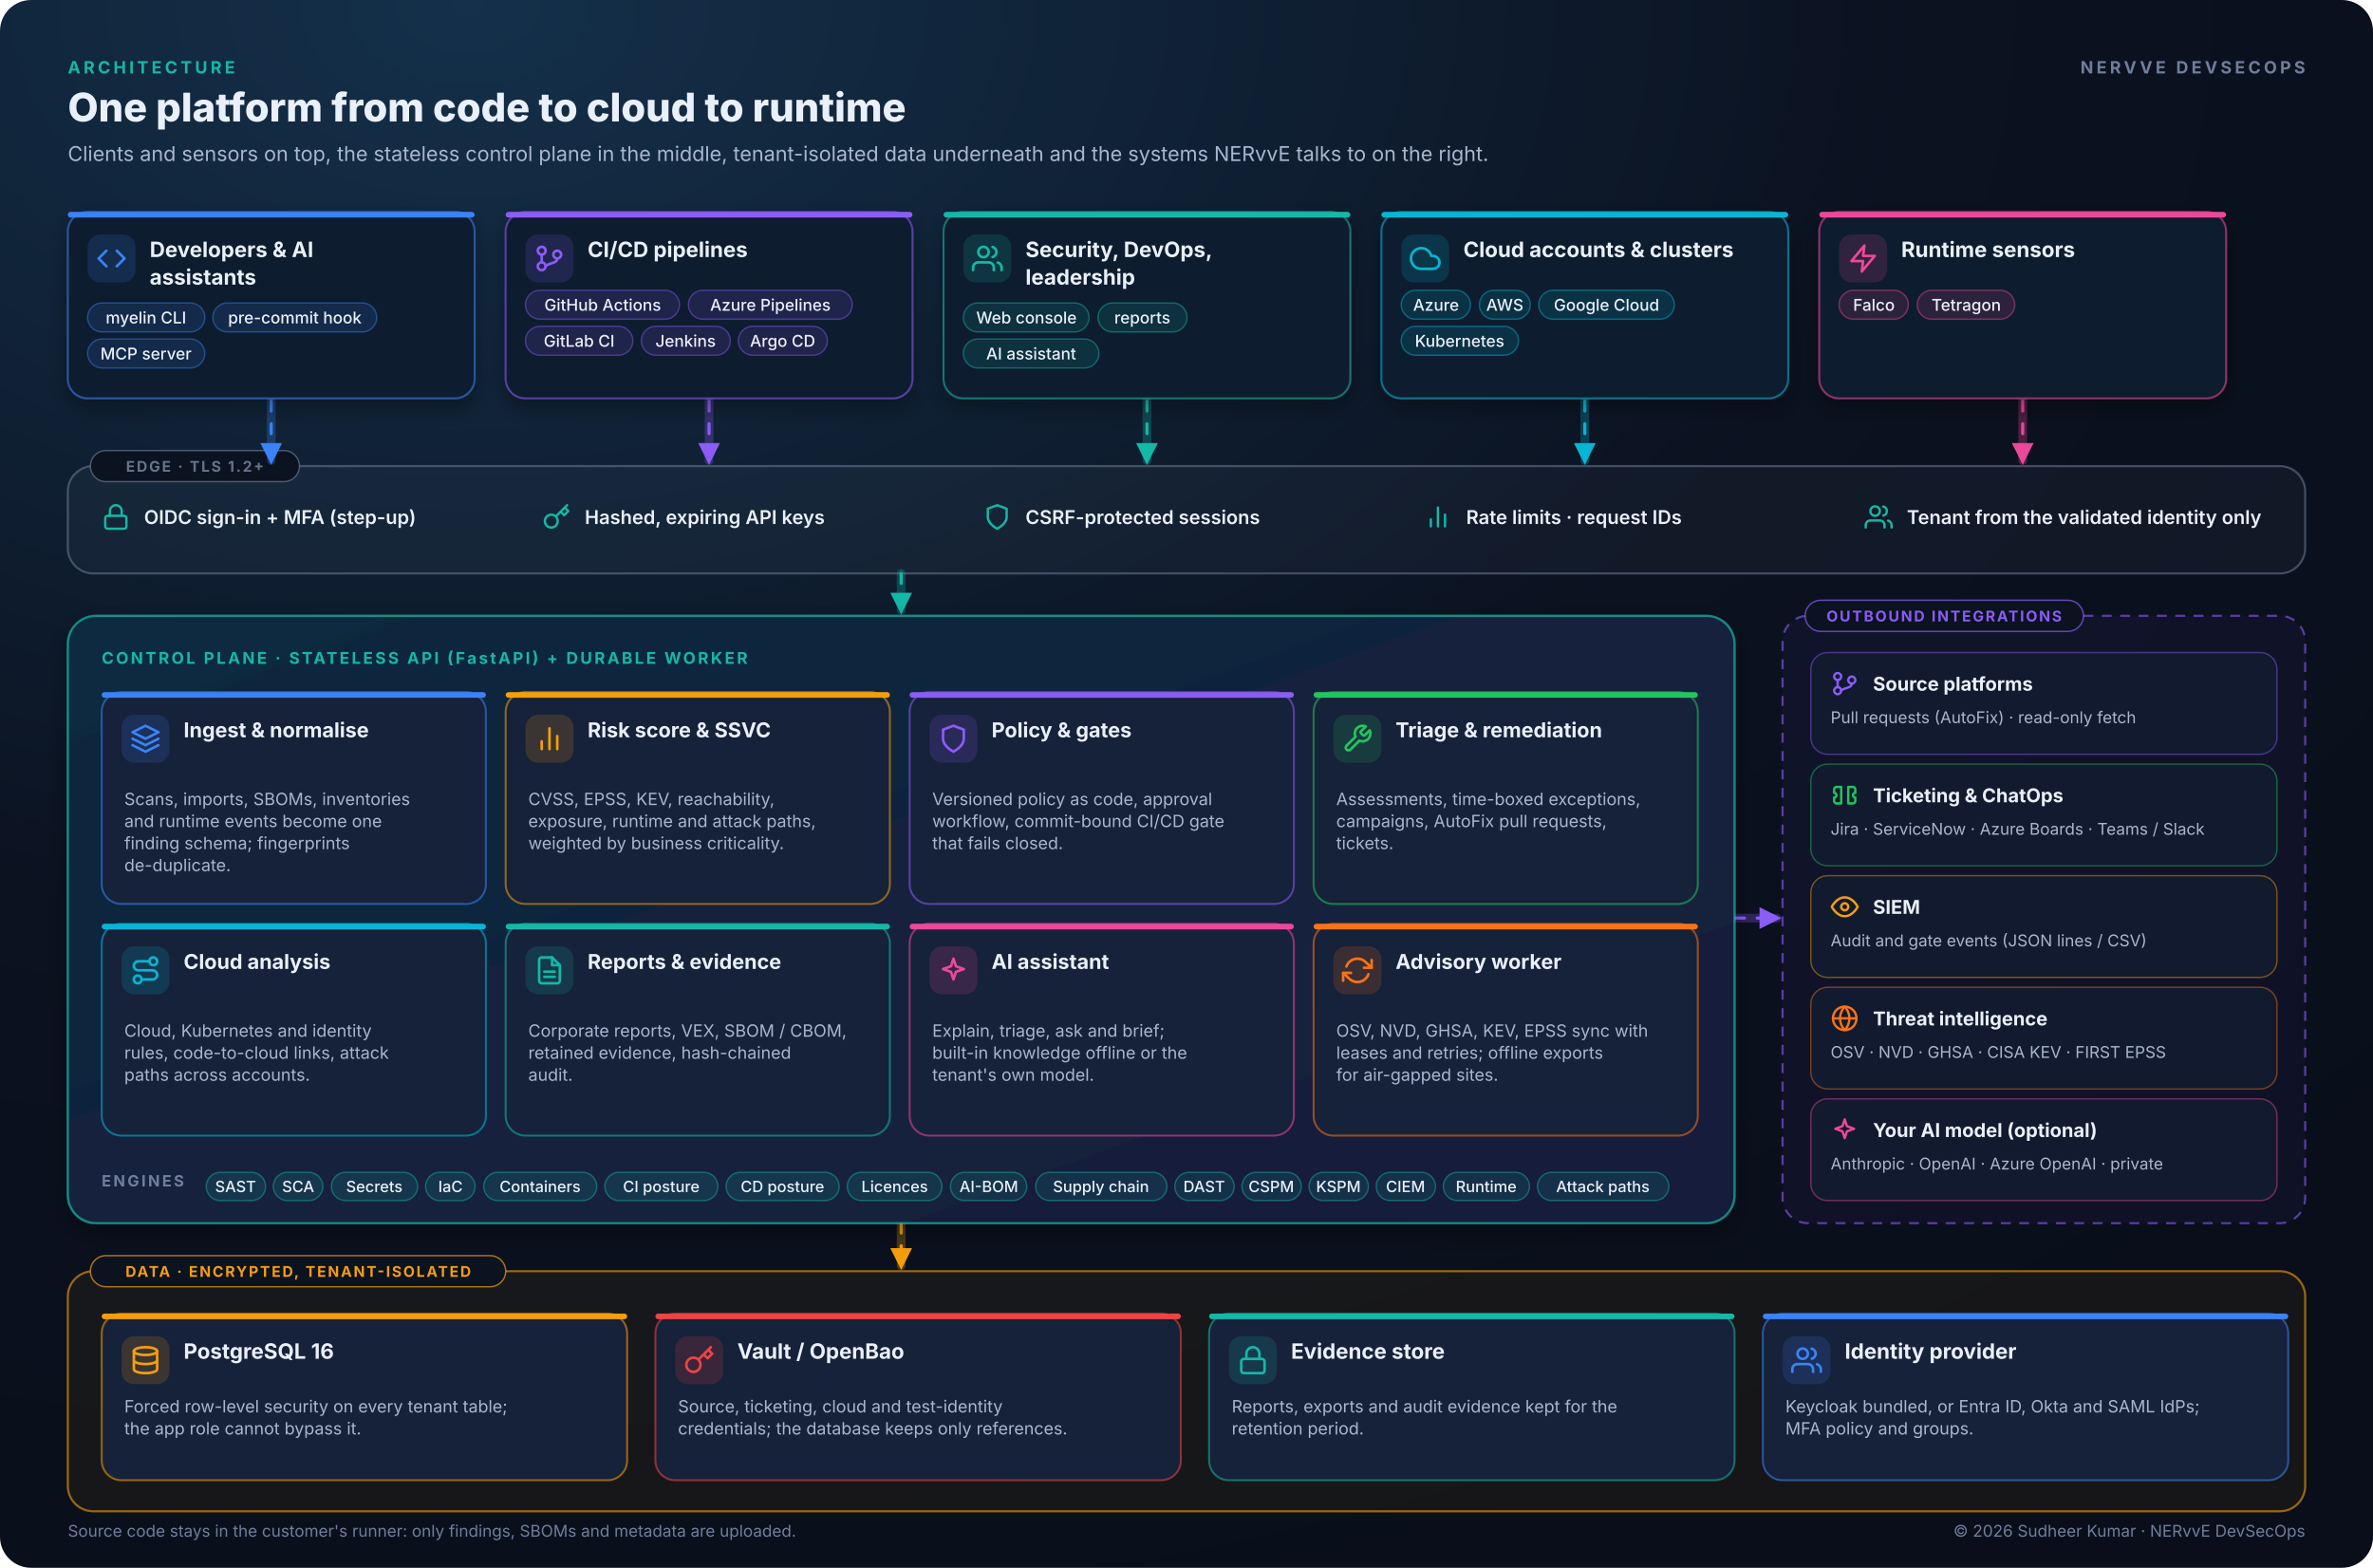
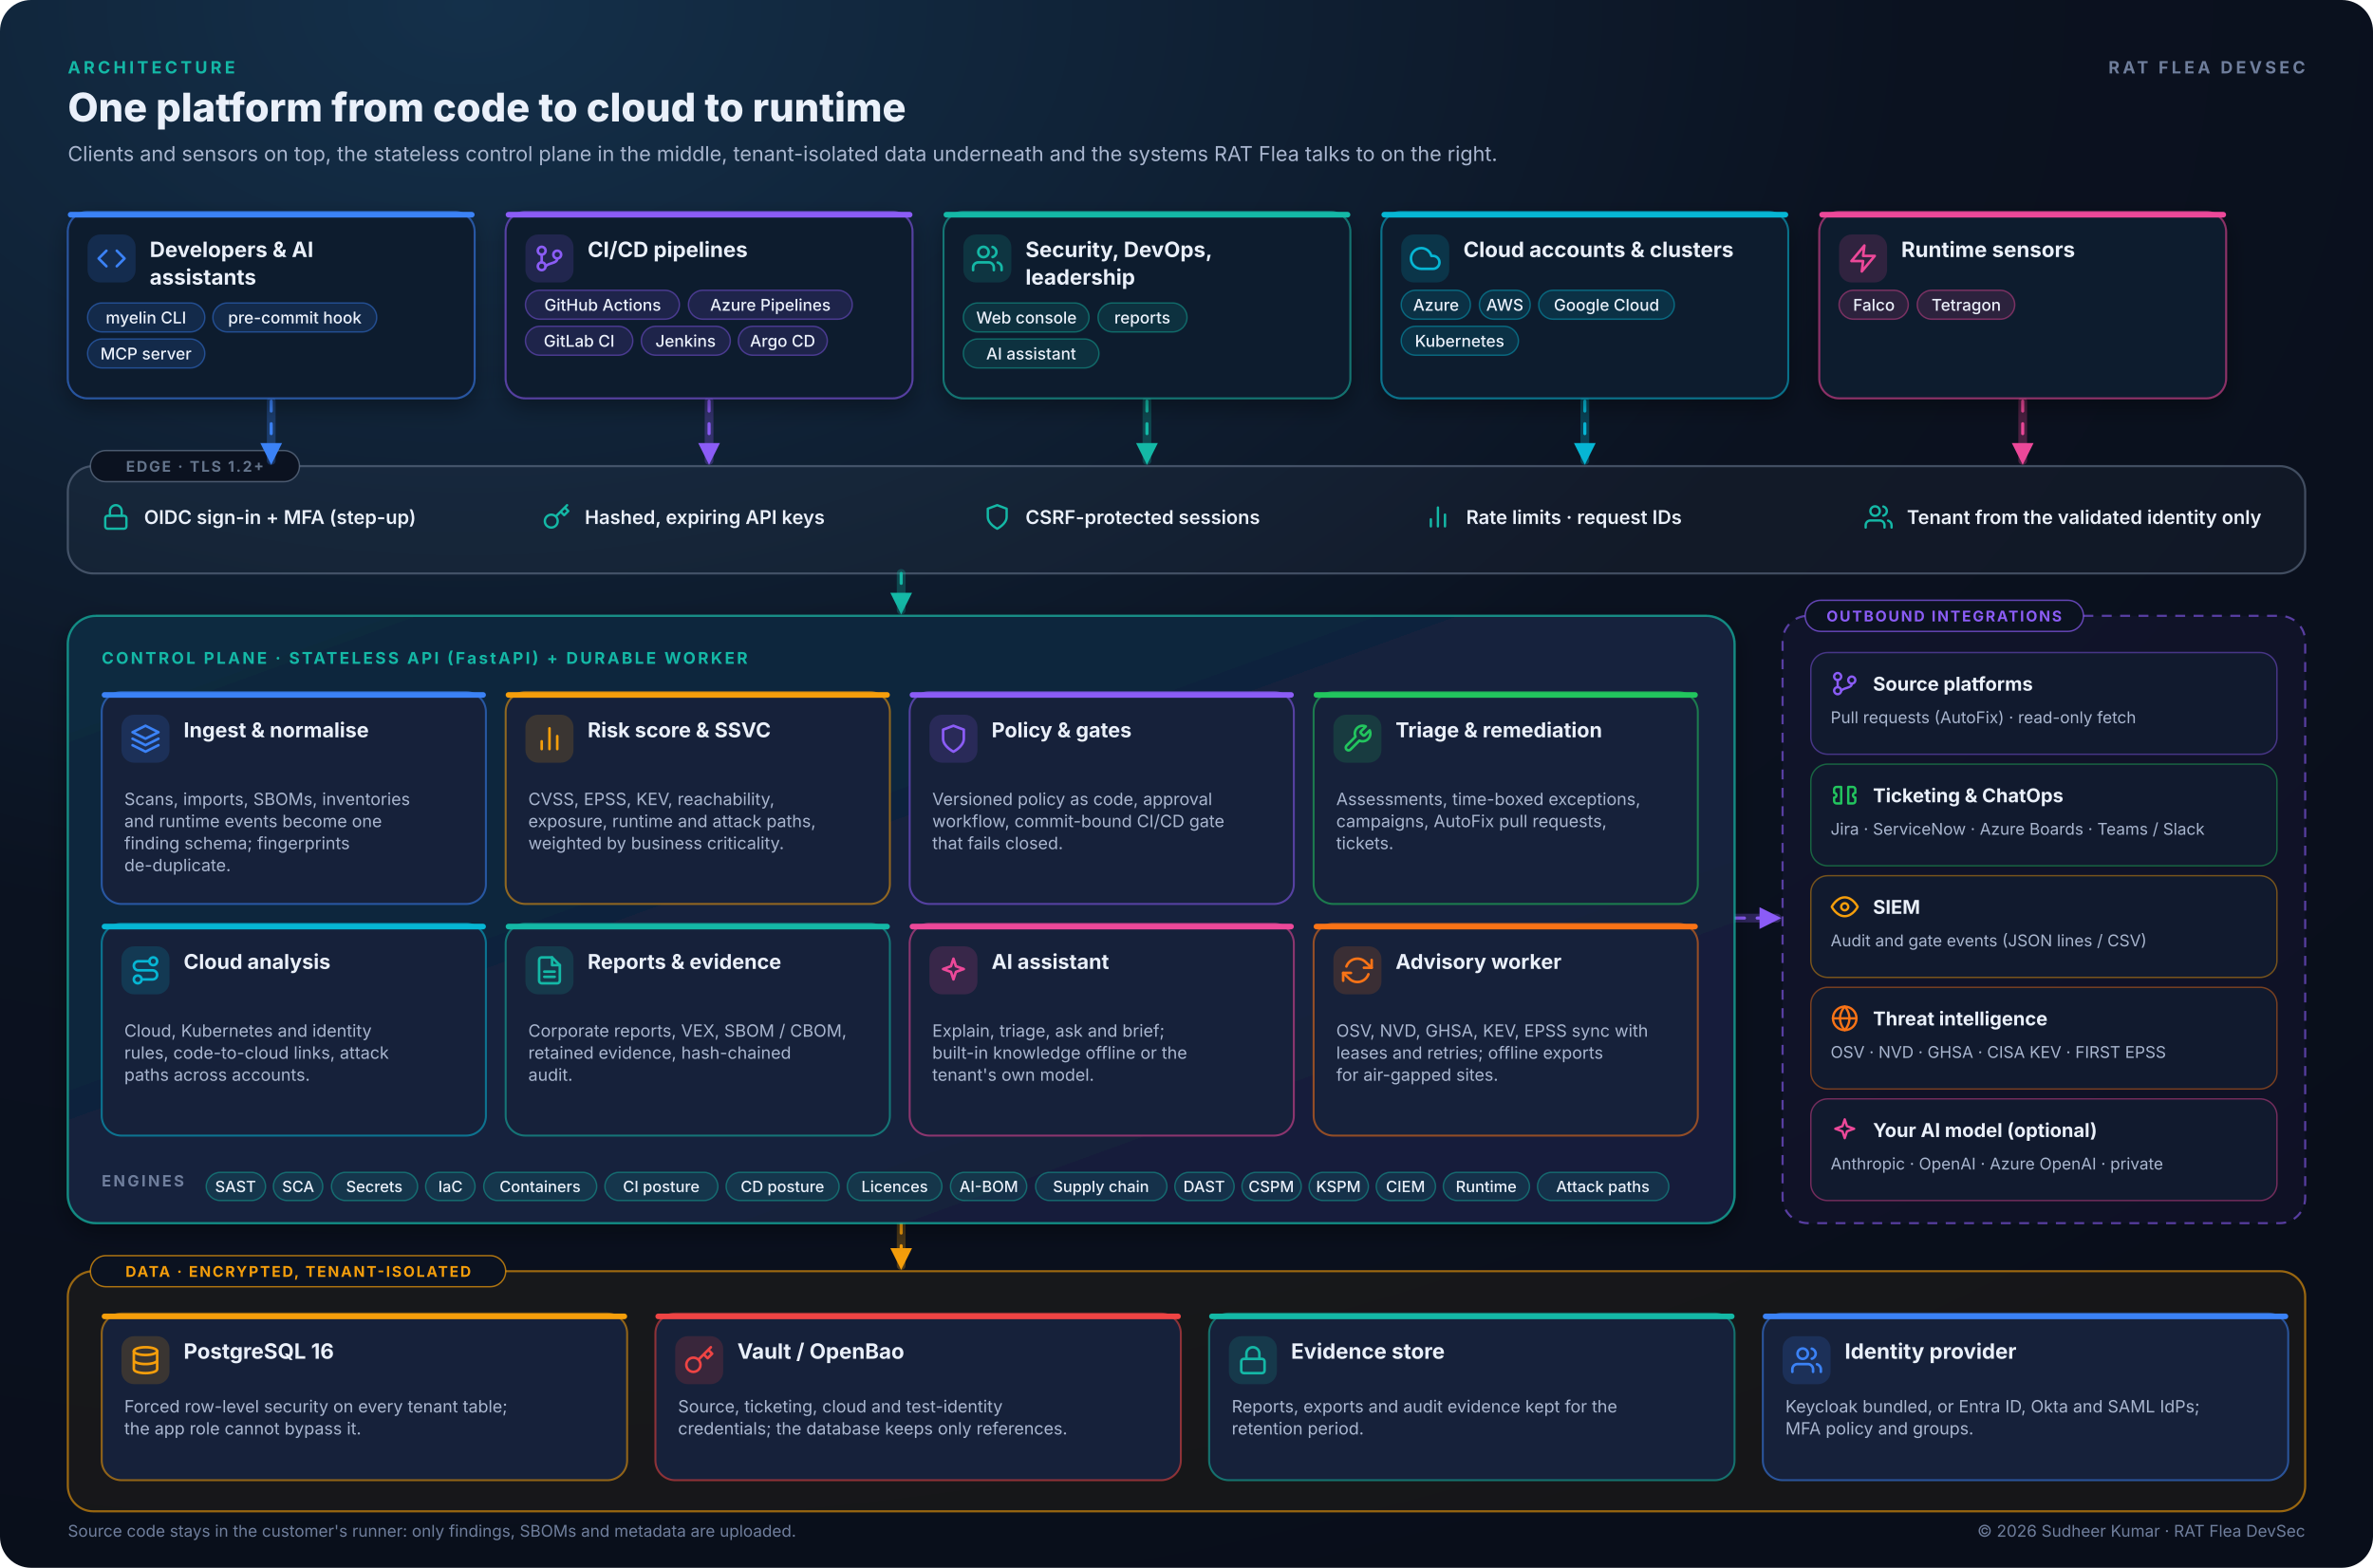
<svg xmlns="http://www.w3.org/2000/svg" viewBox="0 0 1680 1110" width="1680" height="1110" role="img" aria-labelledby="t d" font-family="Inter, 'Segoe UI', system-ui, -apple-system, Roboto, Arial, sans-serif">
  <style>.flow{stroke-dasharray:7 9;animation:fl 1.1s linear infinite}@keyframes fl{to{stroke-dashoffset:-32}}.pulse{animation:pu 2.4s ease-in-out infinite}@keyframes pu{50%{opacity:.45}}@media (prefers-reduced-motion:reduce){.flow,.pulse{animation:none}}</style>
  <defs>
    <marker id="ar06B6D4" viewBox="0 0 10 10" refX="8" refY="5" markerWidth="7" markerHeight="7" orient="auto-start-reverse">
      <path d="M0 0L10 5L0 10z" fill="#06B6D4" />
    </marker>
    <marker id="ar14B8A6" viewBox="0 0 10 10" refX="8" refY="5" markerWidth="7" markerHeight="7" orient="auto-start-reverse">
      <path d="M0 0L10 5L0 10z" fill="#14B8A6" />
    </marker>
    <marker id="ar3B82F6" viewBox="0 0 10 10" refX="8" refY="5" markerWidth="7" markerHeight="7" orient="auto-start-reverse">
      <path d="M0 0L10 5L0 10z" fill="#3B82F6" />
    </marker>
    <marker id="ar8B5CF6" viewBox="0 0 10 10" refX="8" refY="5" markerWidth="7" markerHeight="7" orient="auto-start-reverse">
      <path d="M0 0L10 5L0 10z" fill="#8B5CF6" />
    </marker>
    <marker id="arEC4899" viewBox="0 0 10 10" refX="8" refY="5" markerWidth="7" markerHeight="7" orient="auto-start-reverse">
      <path d="M0 0L10 5L0 10z" fill="#EC4899" />
    </marker>
    <marker id="arF59E0B" viewBox="0 0 10 10" refX="8" refY="5" markerWidth="7" markerHeight="7" orient="auto-start-reverse">
      <path d="M0 0L10 5L0 10z" fill="#F59E0B" />
    </marker>
    <filter id="sh" x="-10%" y="-10%" width="120%" height="130%">
      <feDropShadow dx="0" dy="6" stdDeviation="8" flood-color="#000" flood-opacity=".35" />
    </filter>
    <radialGradient id="bgg" cx="20%" cy="0%" r="110%">
      <stop offset="0" stop-color="#14304A" />
      <stop offset=".55" stop-color="#0B1220" />
      <stop offset="1" stop-color="#090E1A" />
    </radialGradient>
    <linearGradient id="core" x1="0" y1="0" x2="1" y2="1">
      <stop offset="0" stop-color="#0F2A3F" />
      <stop offset="1" stop-color="#151C3A" />
    </linearGradient>
  </defs>
  <rect width="1680" height="1110" rx="22" fill="url(#bgg)" />
  <rect x="48" y="330" width="1584" height="76" rx="18" fill="#64748B" fill-opacity=".08" stroke="#64748B" stroke-opacity=".6" stroke-width="1.5" />
  <rect x="64" y="319" width="148" height="22" rx="11" fill="#0B1220" stroke="#64748B" stroke-opacity=".7" />
  <text x="137.975" y="334" font-size="10.5" fill="#64748B" font-weight="700" text-anchor="middle" letter-spacing="1.2">
    <tspan x="137.975" dy="0.0">EDGE · TLS 1.2+</tspan>
  </text>
  <rect x="1262" y="436" width="370" height="430" rx="18" fill="#8B5CF6" fill-opacity=".05" stroke="#8B5CF6" stroke-opacity=".6" stroke-width="1.5" stroke-dasharray="7 6" />
  <rect x="1278" y="425" width="197" height="22" rx="11" fill="#0B1220" stroke="#8B5CF6" stroke-opacity=".7" />
  <text x="1376.365" y="440" font-size="10.5" fill="#8B5CF6" font-weight="700" text-anchor="middle" letter-spacing="1.2">
    <tspan x="1376.365" dy="0.0">OUTBOUND INTEGRATIONS</tspan>
  </text>
  <rect x="48" y="900" width="1584" height="170" rx="18" fill="#F59E0B" fill-opacity=".06" stroke="#F59E0B" stroke-opacity=".6" stroke-width="1.5" />
  <rect x="64" y="889" width="294" height="22" rx="11" fill="#0B1220" stroke="#F59E0B" stroke-opacity=".7" />
  <text x="211.145" y="904" font-size="10.5" fill="#F59E0B" font-weight="700" text-anchor="middle" letter-spacing="1.2">
    <tspan x="211.145" dy="0.0">DATA · ENCRYPTED, TENANT-ISOLATED</tspan>
  </text>
  <path d="M192.0 284 L192.0 326" fill="none" stroke="#3B82F6" stroke-opacity=".28" stroke-width="6.2" stroke-linecap="round" />
  <path d="M192.0 284 L192.0 326" fill="none" stroke="#3B82F6" stroke-width="2.2" stroke-linecap="round" class="flow" marker-end="url(#ar3B82F6)" />
  <path d="M502.0 284 L502.0 326" fill="none" stroke="#8B5CF6" stroke-opacity=".28" stroke-width="6.2" stroke-linecap="round" />
  <path d="M502.0 284 L502.0 326" fill="none" stroke="#8B5CF6" stroke-width="2.2" stroke-linecap="round" class="flow" marker-end="url(#ar8B5CF6)" />
  <path d="M812.0 284 L812.0 326" fill="none" stroke="#14B8A6" stroke-opacity=".28" stroke-width="6.2" stroke-linecap="round" />
  <path d="M812.0 284 L812.0 326" fill="none" stroke="#14B8A6" stroke-width="2.2" stroke-linecap="round" class="flow" marker-end="url(#ar14B8A6)" />
  <path d="M1122.0 284 L1122.0 326" fill="none" stroke="#06B6D4" stroke-opacity=".28" stroke-width="6.2" stroke-linecap="round" />
  <path d="M1122.0 284 L1122.0 326" fill="none" stroke="#06B6D4" stroke-width="2.2" stroke-linecap="round" class="flow" marker-end="url(#ar06B6D4)" />
  <path d="M1432.0 284 L1432.0 326" fill="none" stroke="#EC4899" stroke-opacity=".28" stroke-width="6.2" stroke-linecap="round" />
  <path d="M1432.0 284 L1432.0 326" fill="none" stroke="#EC4899" stroke-width="2.2" stroke-linecap="round" class="flow" marker-end="url(#arEC4899)" />
  <path d="M638 406 L638 432" fill="none" stroke="#14B8A6" stroke-opacity=".28" stroke-width="6.2" stroke-linecap="round" />
  <path d="M638 406 L638 432" fill="none" stroke="#14B8A6" stroke-width="2.2" stroke-linecap="round" class="flow" marker-end="url(#ar14B8A6)" />
  <path d="M1228 650 L1258 650" fill="none" stroke="#8B5CF6" stroke-opacity=".28" stroke-width="6.2" stroke-linecap="round" />
  <path d="M1228 650 L1258 650" fill="none" stroke="#8B5CF6" stroke-width="2.2" stroke-linecap="round" class="flow" marker-end="url(#ar8B5CF6)" />
  <path d="M638 866 L638 896" fill="none" stroke="#F59E0B" stroke-opacity=".28" stroke-width="6.2" stroke-linecap="round" />
  <path d="M638 866 L638 896" fill="none" stroke="#F59E0B" stroke-width="2.2" stroke-linecap="round" class="flow" marker-end="url(#arF59E0B)" />
  <text x="48" y="52" font-size="12" fill="#14B8A6" font-weight="700" text-anchor="start" letter-spacing="2.2">
    <tspan x="48" dy="0.0">ARCHITECTURE</tspan>
  </text>
  <text x="48" y="86" font-size="28" fill="#EAF0FA" font-weight="800" text-anchor="start">
    <tspan x="48" dy="0.0">One platform from code to cloud to runtime</tspan>
  </text>
  <text x="48" y="114" font-size="14.5" fill="#A9B6CF" font-weight="400" text-anchor="start">
-     <tspan x="48" dy="0.0">Clients and sensors on top, the stateless control plane in the middle, tenant-isolated data underneath and the systems NERvvE talks to on the right.</tspan>
+     <tspan x="48" dy="0.0">Clients and sensors on top, the stateless control plane in the middle, tenant-isolated data underneath and the systems RAT Flea talks to on the right.</tspan>
  </text>
  <text x="1632" y="52" font-size="12" fill="#6F7E9C" font-weight="700" text-anchor="end" letter-spacing="2.2">
-     <tspan x="1632" dy="0.0">NERVVE DEVSECOPS</tspan>
+     <tspan x="1632" dy="0.0">RAT FLEA DEVSEC</tspan>
  </text>
  <rect x="48" y="150" width="288" height="132" rx="14" fill="#111A2E" stroke="#3B82F6" stroke-opacity=".55" stroke-width="1.4" filter="url(#sh)" />
  <rect x="48" y="150" width="288" height="4" rx="2" fill="#3B82F6" />
  <rect x="62" y="166" width="34" height="34" rx="9" fill="#3B82F6" fill-opacity=".16" />
  <g transform="translate(68,172) scale(0.917)" fill="none" stroke="#3B82F6" stroke-width="2" stroke-linecap="round" stroke-linejoin="round">
    <path d="M16 18l6-6-6-6M8 6l-6 6 6 6" />
  </g>
  <text x="106" y="182" font-size="15" fill="#EAF0FA" font-weight="700" text-anchor="start">
    <tspan x="106" dy="0.0">Developers &amp; AI</tspan>
    <tspan x="106" dy="19.5">assistants</tspan>
  </text>
  <rect x="62" y="214.5" width="83" height="20.5" rx="10.25" fill="#3B82F6" fill-opacity=".14" stroke="#3B82F6" stroke-opacity=".45" />
  <text x="103.35" y="229.0" font-size="11.5" fill="#EAF0FA" font-weight="500" text-anchor="middle">
    <tspan x="103.35" dy="0.0">myelin CLI</tspan>
  </text>
  <rect x="150.7" y="214.5" width="116" height="20.5" rx="10.25" fill="#3B82F6" fill-opacity=".14" stroke="#3B82F6" stroke-opacity=".45" />
  <text x="208.725" y="229.0" font-size="11.5" fill="#EAF0FA" font-weight="500" text-anchor="middle">
    <tspan x="208.725" dy="0.0">pre-commit hook</tspan>
  </text>
  <rect x="62" y="240.0" width="83" height="20.5" rx="10.25" fill="#3B82F6" fill-opacity=".14" stroke="#3B82F6" stroke-opacity=".45" />
  <text x="103.35" y="254.5" font-size="11.5" fill="#EAF0FA" font-weight="500" text-anchor="middle">
    <tspan x="103.35" dy="0.0">MCP server</tspan>
  </text>
  <rect x="358" y="150" width="288" height="132" rx="14" fill="#111A2E" stroke="#8B5CF6" stroke-opacity=".55" stroke-width="1.4" filter="url(#sh)" />
  <rect x="358" y="150" width="288" height="4" rx="2" fill="#8B5CF6" />
  <rect x="372" y="166" width="34" height="34" rx="9" fill="#8B5CF6" fill-opacity=".16" />
  <g transform="translate(378,172) scale(0.917)" fill="none" stroke="#8B5CF6" stroke-width="2" stroke-linecap="round" stroke-linejoin="round">
    <circle cx="6" cy="6" r="3" />
    <circle cx="6" cy="18" r="3" />
    <circle cx="18" cy="9" r="3" />
    <path d="M6 9v6M18 12c0 4-6 3-9 6" />
  </g>
  <text x="416" y="182" font-size="15" fill="#EAF0FA" font-weight="700" text-anchor="start">
    <tspan x="416" dy="0.0">CI/CD pipelines</tspan>
  </text>
  <rect x="372" y="205.5" width="109" height="20.5" rx="10.25" fill="#8B5CF6" fill-opacity=".14" stroke="#8B5CF6" stroke-opacity=".45" />
  <text x="426.69" y="220" font-size="11.5" fill="#EAF0FA" font-weight="500" text-anchor="middle">
    <tspan x="426.69" dy="0.0">GitHub Actions</tspan>
  </text>
  <rect x="487.38" y="205.5" width="116" height="20.5" rx="10.25" fill="#8B5CF6" fill-opacity=".14" stroke="#8B5CF6" stroke-opacity=".45" />
  <text x="545.405" y="220" font-size="11.5" fill="#EAF0FA" font-weight="500" text-anchor="middle">
    <tspan x="545.405" dy="0.0">Azure Pipelines</tspan>
  </text>
  <rect x="372" y="231.0" width="76" height="20.5" rx="10.25" fill="#8B5CF6" fill-opacity=".14" stroke="#8B5CF6" stroke-opacity=".45" />
  <text x="410.015" y="245.5" font-size="11.5" fill="#EAF0FA" font-weight="500" text-anchor="middle">
    <tspan x="410.015" dy="0.0">GitLab CI</tspan>
  </text>
  <rect x="454.03" y="231.0" width="63" height="20.5" rx="10.25" fill="#8B5CF6" fill-opacity=".14" stroke="#8B5CF6" stroke-opacity=".45" />
  <text x="485.375" y="245.5" font-size="11.5" fill="#EAF0FA" font-weight="500" text-anchor="middle">
    <tspan x="485.375" dy="0.0">Jenkins</tspan>
  </text>
  <rect x="522.72" y="231.0" width="63" height="20.5" rx="10.25" fill="#8B5CF6" fill-opacity=".14" stroke="#8B5CF6" stroke-opacity=".45" />
  <text x="554.065" y="245.5" font-size="11.5" fill="#EAF0FA" font-weight="500" text-anchor="middle">
    <tspan x="554.065" dy="0.0">Argo CD</tspan>
  </text>
  <rect x="668" y="150" width="288" height="132" rx="14" fill="#111A2E" stroke="#14B8A6" stroke-opacity=".55" stroke-width="1.4" filter="url(#sh)" />
  <rect x="668" y="150" width="288" height="4" rx="2" fill="#14B8A6" />
  <rect x="682" y="166" width="34" height="34" rx="9" fill="#14B8A6" fill-opacity=".16" />
  <g transform="translate(688,172) scale(0.917)" fill="none" stroke="#14B8A6" stroke-width="2" stroke-linecap="round" stroke-linejoin="round">
    <path d="M17 21v-2a4 4 0 00-4-4H5a4 4 0 00-4 4v2" />
    <circle cx="9" cy="7" r="4" />
    <path d="M23 21v-2a4 4 0 00-3-3.87M16 3.13a4 4 0 010 7.75" />
  </g>
  <text x="726" y="182" font-size="15" fill="#EAF0FA" font-weight="700" text-anchor="start">
    <tspan x="726" dy="0.0">Security, DevOps,</tspan>
    <tspan x="726" dy="19.5">leadership</tspan>
  </text>
  <rect x="682" y="214.5" width="89" height="20.5" rx="10.25" fill="#14B8A6" fill-opacity=".14" stroke="#14B8A6" stroke-opacity=".45" />
  <text x="726.685" y="229.0" font-size="11.5" fill="#EAF0FA" font-weight="500" text-anchor="middle">
    <tspan x="726.685" dy="0.0">Web console</tspan>
  </text>
  <rect x="777.37" y="214.5" width="63" height="20.5" rx="10.25" fill="#14B8A6" fill-opacity=".14" stroke="#14B8A6" stroke-opacity=".45" />
  <text x="808.715" y="229.0" font-size="11.5" fill="#EAF0FA" font-weight="500" text-anchor="middle">
    <tspan x="808.715" dy="0.0">reports</tspan>
  </text>
  <rect x="682" y="240.0" width="96" height="20.5" rx="10.25" fill="#14B8A6" fill-opacity=".14" stroke="#14B8A6" stroke-opacity=".45" />
  <text x="730.02" y="254.5" font-size="11.5" fill="#EAF0FA" font-weight="500" text-anchor="middle">
    <tspan x="730.02" dy="0.0">AI assistant</tspan>
  </text>
  <rect x="978" y="150" width="288" height="132" rx="14" fill="#111A2E" stroke="#06B6D4" stroke-opacity=".55" stroke-width="1.4" filter="url(#sh)" />
  <rect x="978" y="150" width="288" height="4" rx="2" fill="#06B6D4" />
  <rect x="992" y="166" width="34" height="34" rx="9" fill="#06B6D4" fill-opacity=".16" />
  <g transform="translate(998,172) scale(0.917)" fill="none" stroke="#06B6D4" stroke-width="2" stroke-linecap="round" stroke-linejoin="round">
    <path d="M18 10h-1.26A8 8 0 109 20h9a5 5 0 000-10z" />
  </g>
  <text x="1036" y="182" font-size="15" fill="#EAF0FA" font-weight="700" text-anchor="start">
    <tspan x="1036" dy="0.0">Cloud accounts &amp; clusters</tspan>
  </text>
  <rect x="992" y="205.5" width="49" height="20.5" rx="10.25" fill="#06B6D4" fill-opacity=".14" stroke="#06B6D4" stroke-opacity=".45" />
  <text x="1016.675" y="220" font-size="11.5" fill="#EAF0FA" font-weight="500" text-anchor="middle">
    <tspan x="1016.675" dy="0.0">Azure</tspan>
  </text>
  <rect x="1047.35" y="205.5" width="36" height="20.5" rx="10.25" fill="#06B6D4" fill-opacity=".14" stroke="#06B6D4" stroke-opacity=".45" />
  <text x="1065.355" y="220" font-size="11.5" fill="#EAF0FA" font-weight="500" text-anchor="middle">
    <tspan x="1065.355" dy="0.0">AWS</tspan>
  </text>
  <rect x="1089.36" y="205.5" width="96" height="20.5" rx="10.25" fill="#06B6D4" fill-opacity=".14" stroke="#06B6D4" stroke-opacity=".45" />
  <text x="1137.38" y="220" font-size="11.5" fill="#EAF0FA" font-weight="500" text-anchor="middle">
    <tspan x="1137.38" dy="0.0">Google Cloud</tspan>
  </text>
  <rect x="992" y="231.0" width="83" height="20.5" rx="10.25" fill="#06B6D4" fill-opacity=".14" stroke="#06B6D4" stroke-opacity=".45" />
  <text x="1033.35" y="245.5" font-size="11.5" fill="#EAF0FA" font-weight="500" text-anchor="middle">
    <tspan x="1033.35" dy="0.0">Kubernetes</tspan>
  </text>
  <rect x="1288" y="150" width="288" height="132" rx="14" fill="#111A2E" stroke="#EC4899" stroke-opacity=".55" stroke-width="1.4" filter="url(#sh)" />
  <rect x="1288" y="150" width="288" height="4" rx="2" fill="#EC4899" />
  <rect x="1302" y="166" width="34" height="34" rx="9" fill="#EC4899" fill-opacity=".16" />
  <g transform="translate(1308,172) scale(0.917)" fill="none" stroke="#EC4899" stroke-width="2" stroke-linecap="round" stroke-linejoin="round">
    <path d="M13 2L3 14h9l-1 8 10-12h-9l1-8z" />
  </g>
  <text x="1346" y="182" font-size="15" fill="#EAF0FA" font-weight="700" text-anchor="start">
    <tspan x="1346" dy="0.0">Runtime sensors</tspan>
  </text>
  <rect x="1302" y="205.5" width="49" height="20.5" rx="10.25" fill="#EC4899" fill-opacity=".14" stroke="#EC4899" stroke-opacity=".45" />
  <text x="1326.675" y="220" font-size="11.5" fill="#EAF0FA" font-weight="500" text-anchor="middle">
    <tspan x="1326.675" dy="0.0">Falco</tspan>
  </text>
  <rect x="1357.35" y="205.5" width="69" height="20.5" rx="10.25" fill="#EC4899" fill-opacity=".14" stroke="#EC4899" stroke-opacity=".45" />
  <text x="1392.03" y="220" font-size="11.5" fill="#EAF0FA" font-weight="500" text-anchor="middle">
    <tspan x="1392.03" dy="0.0">Tetragon</tspan>
  </text>
  <g transform="translate(72,356) scale(0.833)" fill="none" stroke="#14B8A6" stroke-width="2" stroke-linecap="round" stroke-linejoin="round">
    <rect x="3" y="11" width="18" height="11" rx="2" />
    <path d="M7 11V7a5 5 0 0110 0v4" />
  </g>
  <text x="102" y="371" font-size="13.5" fill="#EAF0FA" font-weight="600" text-anchor="start">
    <tspan x="102" dy="0.0">OIDC sign-in + MFA (step-up)</tspan>
  </text>
  <g transform="translate(384,356) scale(0.833)" fill="none" stroke="#14B8A6" stroke-width="2" stroke-linecap="round" stroke-linejoin="round">
    <path d="M21 2l-2 2m-7.61 7.61a5.5 5.5 0 11-7.778 7.778 5.5 5.5 0 017.777-7.777zm0 0L15.5 7.5m0 0l3 3L22 7l-3-3m-3.5 3.5L19 4" />
  </g>
  <text x="414" y="371" font-size="13.5" fill="#EAF0FA" font-weight="600" text-anchor="start">
    <tspan x="414" dy="0.0">Hashed, expiring API keys</tspan>
  </text>
  <g transform="translate(696,356) scale(0.833)" fill="none" stroke="#14B8A6" stroke-width="2" stroke-linecap="round" stroke-linejoin="round">
    <path d="M12 22s8-4 8-10V5l-8-3-8 3v7c0 6 8 10 8 10z" />
  </g>
  <text x="726" y="371" font-size="13.5" fill="#EAF0FA" font-weight="600" text-anchor="start">
    <tspan x="726" dy="0.0">CSRF-protected sessions</tspan>
  </text>
  <g transform="translate(1008,356) scale(0.833)" fill="none" stroke="#14B8A6" stroke-width="2" stroke-linecap="round" stroke-linejoin="round">
    <path d="M18 20V10M12 20V4M6 20v-6" />
  </g>
  <text x="1038" y="371" font-size="13.5" fill="#EAF0FA" font-weight="600" text-anchor="start">
    <tspan x="1038" dy="0.0">Rate limits · request IDs</tspan>
  </text>
  <g transform="translate(1320,356) scale(0.833)" fill="none" stroke="#14B8A6" stroke-width="2" stroke-linecap="round" stroke-linejoin="round">
    <path d="M17 21v-2a4 4 0 00-4-4H5a4 4 0 00-4 4v2" />
    <circle cx="9" cy="7" r="4" />
    <path d="M23 21v-2a4 4 0 00-3-3.87M16 3.13a4 4 0 010 7.75" />
  </g>
  <text x="1350" y="371" font-size="13.5" fill="#EAF0FA" font-weight="600" text-anchor="start">
    <tspan x="1350" dy="0.0">Tenant from the validated identity only</tspan>
  </text>
  <rect x="48" y="436" width="1180" height="430" rx="20" fill="url(#core)" stroke="#14B8A6" stroke-opacity=".7" stroke-width="1.6" filter="url(#sh)" />
  <text x="72" y="470" font-size="11.5" fill="#14B8A6" font-weight="700" text-anchor="start" letter-spacing="1.6">
    <tspan x="72" dy="0.0">CONTROL PLANE · STATELESS API (FastAPI) + DURABLE WORKER</tspan>
  </text>
  <rect x="72" y="490" width="272" height="150" rx="14" fill="#16213A" stroke="#3B82F6" stroke-opacity=".55" stroke-width="1.4" />
  <rect x="72" y="490" width="272" height="4" rx="2" fill="#3B82F6" />
  <rect x="86" y="506" width="34" height="34" rx="9" fill="#3B82F6" fill-opacity=".16" />
  <g transform="translate(92,512) scale(0.917)" fill="none" stroke="#3B82F6" stroke-width="2" stroke-linecap="round" stroke-linejoin="round">
    <path d="M12 2L2 7l10 5 10-5-10-5zM2 17l10 5 10-5M2 12l10 5 10-5" />
  </g>
  <text x="130" y="522" font-size="14.5" fill="#EAF0FA" font-weight="700" text-anchor="start">
    <tspan x="130" dy="0.0">Ingest &amp; normalise</tspan>
  </text>
  <text x="88" y="570" font-size="12" fill="#A9B6CF" font-weight="400" text-anchor="start">
    <tspan x="88" dy="0.0">Scans, imports, SBOMs, inventories</tspan>
    <tspan x="88" dy="15.6">and runtime events become one</tspan>
    <tspan x="88" dy="15.6">finding schema; fingerprints</tspan>
    <tspan x="88" dy="15.6">de-duplicate.</tspan>
  </text>
  <rect x="358" y="490" width="272" height="150" rx="14" fill="#16213A" stroke="#F59E0B" stroke-opacity=".55" stroke-width="1.4" />
  <rect x="358" y="490" width="272" height="4" rx="2" fill="#F59E0B" />
  <rect x="372" y="506" width="34" height="34" rx="9" fill="#F59E0B" fill-opacity=".16" />
  <g transform="translate(378,512) scale(0.917)" fill="none" stroke="#F59E0B" stroke-width="2" stroke-linecap="round" stroke-linejoin="round">
    <path d="M18 20V10M12 20V4M6 20v-6" />
  </g>
  <text x="416" y="522" font-size="14.5" fill="#EAF0FA" font-weight="700" text-anchor="start">
    <tspan x="416" dy="0.0">Risk score &amp; SSVC</tspan>
  </text>
  <text x="374" y="570" font-size="12" fill="#A9B6CF" font-weight="400" text-anchor="start">
    <tspan x="374" dy="0.0">CVSS, EPSS, KEV, reachability,</tspan>
    <tspan x="374" dy="15.6">exposure, runtime and attack paths,</tspan>
    <tspan x="374" dy="15.6">weighted by business criticality.</tspan>
  </text>
  <rect x="644" y="490" width="272" height="150" rx="14" fill="#16213A" stroke="#8B5CF6" stroke-opacity=".55" stroke-width="1.4" />
  <rect x="644" y="490" width="272" height="4" rx="2" fill="#8B5CF6" />
  <rect x="658" y="506" width="34" height="34" rx="9" fill="#8B5CF6" fill-opacity=".16" />
  <g transform="translate(664,512) scale(0.917)" fill="none" stroke="#8B5CF6" stroke-width="2" stroke-linecap="round" stroke-linejoin="round">
    <path d="M12 22s8-4 8-10V5l-8-3-8 3v7c0 6 8 10 8 10z" />
  </g>
  <text x="702" y="522" font-size="14.5" fill="#EAF0FA" font-weight="700" text-anchor="start">
    <tspan x="702" dy="0.0">Policy &amp; gates</tspan>
  </text>
  <text x="660" y="570" font-size="12" fill="#A9B6CF" font-weight="400" text-anchor="start">
    <tspan x="660" dy="0.0">Versioned policy as code, approval</tspan>
    <tspan x="660" dy="15.6">workflow, commit-bound CI/CD gate</tspan>
    <tspan x="660" dy="15.6">that fails closed.</tspan>
  </text>
  <rect x="930" y="490" width="272" height="150" rx="14" fill="#16213A" stroke="#22C55E" stroke-opacity=".55" stroke-width="1.4" />
  <rect x="930" y="490" width="272" height="4" rx="2" fill="#22C55E" />
  <rect x="944" y="506" width="34" height="34" rx="9" fill="#22C55E" fill-opacity=".16" />
  <g transform="translate(950,512) scale(0.917)" fill="none" stroke="#22C55E" stroke-width="2" stroke-linecap="round" stroke-linejoin="round">
    <path d="M14.7 6.3a1 1 0 000 1.4l1.6 1.6a1 1 0 001.4 0l3.77-3.77a6 6 0 01-7.94 7.94l-6.91 6.91a2.12 2.12 0 01-3-3l6.91-6.91a6 6 0 017.94-7.94l-3.76 3.76z" />
  </g>
  <text x="988" y="522" font-size="14.5" fill="#EAF0FA" font-weight="700" text-anchor="start">
    <tspan x="988" dy="0.0">Triage &amp; remediation</tspan>
  </text>
  <text x="946" y="570" font-size="12" fill="#A9B6CF" font-weight="400" text-anchor="start">
    <tspan x="946" dy="0.0">Assessments, time-boxed exceptions,</tspan>
    <tspan x="946" dy="15.6">campaigns, AutoFix pull requests,</tspan>
    <tspan x="946" dy="15.6">tickets.</tspan>
  </text>
  <rect x="72" y="654" width="272" height="150" rx="14" fill="#16213A" stroke="#06B6D4" stroke-opacity=".55" stroke-width="1.4" />
  <rect x="72" y="654" width="272" height="4" rx="2" fill="#06B6D4" />
  <rect x="86" y="670" width="34" height="34" rx="9" fill="#06B6D4" fill-opacity=".16" />
  <g transform="translate(92,676) scale(0.917)" fill="none" stroke="#06B6D4" stroke-width="2" stroke-linecap="round" stroke-linejoin="round">
    <circle cx="6" cy="19" r="3" />
    <path d="M9 19h8.5a3.5 3.5 0 000-7h-11a3.5 3.5 0 010-7H15" />
    <circle cx="18" cy="5" r="3" />
  </g>
  <text x="130" y="686" font-size="14.5" fill="#EAF0FA" font-weight="700" text-anchor="start">
    <tspan x="130" dy="0.0">Cloud analysis</tspan>
  </text>
  <text x="88" y="734" font-size="12" fill="#A9B6CF" font-weight="400" text-anchor="start">
    <tspan x="88" dy="0.0">Cloud, Kubernetes and identity</tspan>
    <tspan x="88" dy="15.6">rules, code-to-cloud links, attack</tspan>
    <tspan x="88" dy="15.6">paths across accounts.</tspan>
  </text>
  <rect x="358" y="654" width="272" height="150" rx="14" fill="#16213A" stroke="#14B8A6" stroke-opacity=".55" stroke-width="1.4" />
  <rect x="358" y="654" width="272" height="4" rx="2" fill="#14B8A6" />
  <rect x="372" y="670" width="34" height="34" rx="9" fill="#14B8A6" fill-opacity=".16" />
  <g transform="translate(378,676) scale(0.917)" fill="none" stroke="#14B8A6" stroke-width="2" stroke-linecap="round" stroke-linejoin="round">
    <path d="M14 2H6a2 2 0 00-2 2v16a2 2 0 002 2h12a2 2 0 002-2V8z" />
    <path d="M14 2v6h6M16 13H8M16 17H8" />
  </g>
  <text x="416" y="686" font-size="14.5" fill="#EAF0FA" font-weight="700" text-anchor="start">
    <tspan x="416" dy="0.0">Reports &amp; evidence</tspan>
  </text>
  <text x="374" y="734" font-size="12" fill="#A9B6CF" font-weight="400" text-anchor="start">
    <tspan x="374" dy="0.0">Corporate reports, VEX, SBOM / CBOM,</tspan>
    <tspan x="374" dy="15.6">retained evidence, hash-chained</tspan>
    <tspan x="374" dy="15.6">audit.</tspan>
  </text>
  <rect x="644" y="654" width="272" height="150" rx="14" fill="#16213A" stroke="#EC4899" stroke-opacity=".55" stroke-width="1.4" />
  <rect x="644" y="654" width="272" height="4" rx="2" fill="#EC4899" />
  <rect x="658" y="670" width="34" height="34" rx="9" fill="#EC4899" fill-opacity=".16" />
  <g transform="translate(664,676) scale(0.917)" fill="none" stroke="#EC4899" stroke-width="2" stroke-linecap="round" stroke-linejoin="round">
    <path d="M12 3l1.9 5.8L20 11l-6.1 2.2L12 19l-1.9-5.8L4 11l6.1-2.2z" />
  </g>
  <text x="702" y="686" font-size="14.5" fill="#EAF0FA" font-weight="700" text-anchor="start">
    <tspan x="702" dy="0.0">AI assistant</tspan>
  </text>
  <text x="660" y="734" font-size="12" fill="#A9B6CF" font-weight="400" text-anchor="start">
    <tspan x="660" dy="0.0">Explain, triage, ask and brief;</tspan>
    <tspan x="660" dy="15.6">built-in knowledge offline or the</tspan>
    <tspan x="660" dy="15.6">tenant's own model.</tspan>
  </text>
  <rect x="930" y="654" width="272" height="150" rx="14" fill="#16213A" stroke="#F97316" stroke-opacity=".55" stroke-width="1.4" />
  <rect x="930" y="654" width="272" height="4" rx="2" fill="#F97316" />
  <rect x="944" y="670" width="34" height="34" rx="9" fill="#F97316" fill-opacity=".16" />
  <g transform="translate(950,676) scale(0.917)" fill="none" stroke="#F97316" stroke-width="2" stroke-linecap="round" stroke-linejoin="round">
    <path d="M23 4v6h-6M1 20v-6h6" />
    <path d="M3.51 9a9 9 0 0114.85-3.36L23 10M1 14l4.64 4.36A9 9 0 0020.49 15" />
  </g>
  <text x="988" y="686" font-size="14.5" fill="#EAF0FA" font-weight="700" text-anchor="start">
    <tspan x="988" dy="0.0">Advisory worker</tspan>
  </text>
  <text x="946" y="734" font-size="12" fill="#A9B6CF" font-weight="400" text-anchor="start">
    <tspan x="946" dy="0.0">OSV, NVD, GHSA, KEV, EPSS sync with</tspan>
    <tspan x="946" dy="15.6">leases and retries; offline exports</tspan>
    <tspan x="946" dy="15.6">for air-gapped sites.</tspan>
  </text>
  <text x="72" y="840" font-size="11" fill="#6F7E9C" font-weight="700" text-anchor="start" letter-spacing="1.6">
    <tspan x="72" dy="0.0">ENGINES</tspan>
  </text>
  <rect x="146" y="830" width="42" height="20" rx="10.0" fill="#14B8A6" fill-opacity=".14" stroke="#14B8A6" stroke-opacity=".45" />
  <text x="166.76" y="844" font-size="11" fill="#EAF0FA" font-weight="500" text-anchor="middle">
    <tspan x="166.76" dy="0.0">SAST</tspan>
  </text>
  <rect x="193.52" y="830" width="35" height="20" rx="10.0" fill="#14B8A6" fill-opacity=".14" stroke="#14B8A6" stroke-opacity=".45" />
  <text x="211.09" y="844" font-size="11" fill="#EAF0FA" font-weight="500" text-anchor="middle">
    <tspan x="211.09" dy="0.0">SCA</tspan>
  </text>
  <rect x="234.66" y="830" width="61" height="20" rx="10.0" fill="#14B8A6" fill-opacity=".14" stroke="#14B8A6" stroke-opacity=".45" />
  <text x="264.99" y="844" font-size="11" fill="#EAF0FA" font-weight="500" text-anchor="middle">
    <tspan x="264.99" dy="0.0">Secrets</tspan>
  </text>
  <rect x="301.32" y="830" width="35" height="20" rx="10.0" fill="#14B8A6" fill-opacity=".14" stroke="#14B8A6" stroke-opacity=".45" />
  <text x="318.89" y="844" font-size="11" fill="#EAF0FA" font-weight="500" text-anchor="middle">
    <tspan x="318.89" dy="0.0">IaC</tspan>
  </text>
  <rect x="342.46" y="830" width="80" height="20" rx="10.0" fill="#14B8A6" fill-opacity=".14" stroke="#14B8A6" stroke-opacity=".45" />
  <text x="382.36" y="844" font-size="11" fill="#EAF0FA" font-weight="500" text-anchor="middle">
    <tspan x="382.36" dy="0.0">Containers</tspan>
  </text>
  <rect x="428.26" y="830" width="80" height="20" rx="10.0" fill="#14B8A6" fill-opacity=".14" stroke="#14B8A6" stroke-opacity=".45" />
  <text x="468.16" y="844" font-size="11" fill="#EAF0FA" font-weight="500" text-anchor="middle">
    <tspan x="468.16" dy="0.0">CI posture</tspan>
  </text>
  <rect x="514.06" y="830" width="80" height="20" rx="10.0" fill="#14B8A6" fill-opacity=".14" stroke="#14B8A6" stroke-opacity=".45" />
  <text x="553.96" y="844" font-size="11" fill="#EAF0FA" font-weight="500" text-anchor="middle">
    <tspan x="553.96" dy="0.0">CD posture</tspan>
  </text>
  <rect x="599.86" y="830" width="67" height="20" rx="10.0" fill="#14B8A6" fill-opacity=".14" stroke="#14B8A6" stroke-opacity=".45" />
  <text x="633.38" y="844" font-size="11" fill="#EAF0FA" font-weight="500" text-anchor="middle">
    <tspan x="633.38" dy="0.0">Licences</tspan>
  </text>
  <rect x="672.9" y="830" width="54" height="20" rx="10.0" fill="#14B8A6" fill-opacity=".14" stroke="#14B8A6" stroke-opacity=".45" />
  <text x="700.04" y="844" font-size="11" fill="#EAF0FA" font-weight="500" text-anchor="middle">
    <tspan x="700.04" dy="0.0">AI-BOM</tspan>
  </text>
  <rect x="733.18" y="830" width="93" height="20" rx="10.0" fill="#14B8A6" fill-opacity=".14" stroke="#14B8A6" stroke-opacity=".45" />
  <text x="779.46" y="844" font-size="11" fill="#EAF0FA" font-weight="500" text-anchor="middle">
    <tspan x="779.46" dy="0.0">Supply chain</tspan>
  </text>
  <rect x="831.74" y="830" width="42" height="20" rx="10.0" fill="#14B8A6" fill-opacity=".14" stroke="#14B8A6" stroke-opacity=".45" />
  <text x="852.5" y="844" font-size="11" fill="#EAF0FA" font-weight="500" text-anchor="middle">
    <tspan x="852.5" dy="0.0">DAST</tspan>
  </text>
  <rect x="879.26" y="830" width="42" height="20" rx="10.0" fill="#14B8A6" fill-opacity=".14" stroke="#14B8A6" stroke-opacity=".45" />
  <text x="900.02" y="844" font-size="11" fill="#EAF0FA" font-weight="500" text-anchor="middle">
    <tspan x="900.02" dy="0.0">CSPM</tspan>
  </text>
  <rect x="926.78" y="830" width="42" height="20" rx="10.0" fill="#14B8A6" fill-opacity=".14" stroke="#14B8A6" stroke-opacity=".45" />
  <text x="947.54" y="844" font-size="11" fill="#EAF0FA" font-weight="500" text-anchor="middle">
    <tspan x="947.54" dy="0.0">KSPM</tspan>
  </text>
  <rect x="974.3" y="830" width="42" height="20" rx="10.0" fill="#14B8A6" fill-opacity=".14" stroke="#14B8A6" stroke-opacity=".45" />
  <text x="995.06" y="844" font-size="11" fill="#EAF0FA" font-weight="500" text-anchor="middle">
    <tspan x="995.06" dy="0.0">CIEM</tspan>
  </text>
  <rect x="1021.82" y="830" width="61" height="20" rx="10.0" fill="#14B8A6" fill-opacity=".14" stroke="#14B8A6" stroke-opacity=".45" />
  <text x="1052.15" y="844" font-size="11" fill="#EAF0FA" font-weight="500" text-anchor="middle">
    <tspan x="1052.15" dy="0.0">Runtime</tspan>
  </text>
  <rect x="1088.48" y="830" width="93" height="20" rx="10.0" fill="#14B8A6" fill-opacity=".14" stroke="#14B8A6" stroke-opacity=".45" />
  <text x="1134.76" y="844" font-size="11" fill="#EAF0FA" font-weight="500" text-anchor="middle">
    <tspan x="1134.76" dy="0.0">Attack paths</tspan>
  </text>
  <rect x="1282" y="462" width="330" height="72" rx="12" fill="#111A2E" stroke="#8B5CF6" stroke-opacity=".45" />
  <g transform="translate(1296,474) scale(0.833)" fill="none" stroke="#8B5CF6" stroke-width="2" stroke-linecap="round" stroke-linejoin="round">
    <circle cx="6" cy="6" r="3" />
    <circle cx="6" cy="18" r="3" />
    <circle cx="18" cy="9" r="3" />
    <path d="M6 9v6M18 12c0 4-6 3-9 6" />
  </g>
  <text x="1326" y="489" font-size="13.5" fill="#EAF0FA" font-weight="700" text-anchor="start">
    <tspan x="1326" dy="0.0">Source platforms</tspan>
  </text>
  <text x="1296" y="512" font-size="11.5" fill="#A9B6CF" font-weight="400" text-anchor="start">
    <tspan x="1296" dy="0.0">Pull requests (AutoFix) · read-only fetch</tspan>
  </text>
  <rect x="1282" y="541" width="330" height="72" rx="12" fill="#111A2E" stroke="#22C55E" stroke-opacity=".45" />
  <g transform="translate(1296,553) scale(0.833)" fill="none" stroke="#22C55E" stroke-width="2" stroke-linecap="round" stroke-linejoin="round">
    <path d="M9 5H5a2 2 0 00-2 2v3a2 2 0 010 4v3a2 2 0 002 2h4M15 5h4a2 2 0 012 2v3a2 2 0 000 4v3a2 2 0 01-2 2h-4M9 5v14M15 5v14" />
  </g>
  <text x="1326" y="568" font-size="13.5" fill="#EAF0FA" font-weight="700" text-anchor="start">
    <tspan x="1326" dy="0.0">Ticketing &amp; ChatOps</tspan>
  </text>
  <text x="1296" y="591" font-size="11.5" fill="#A9B6CF" font-weight="400" text-anchor="start">
    <tspan x="1296" dy="0.0">Jira · ServiceNow · Azure Boards · Teams / Slack</tspan>
  </text>
  <rect x="1282" y="620" width="330" height="72" rx="12" fill="#111A2E" stroke="#F59E0B" stroke-opacity=".45" />
  <g transform="translate(1296,632) scale(0.833)" fill="none" stroke="#F59E0B" stroke-width="2" stroke-linecap="round" stroke-linejoin="round">
    <path d="M1 12s4-8 11-8 11 8 11 8-4 8-11 8-11-8-11-8z" />
    <circle cx="12" cy="12" r="3" />
  </g>
  <text x="1326" y="647" font-size="13.5" fill="#EAF0FA" font-weight="700" text-anchor="start">
    <tspan x="1326" dy="0.0">SIEM</tspan>
  </text>
  <text x="1296" y="670" font-size="11.5" fill="#A9B6CF" font-weight="400" text-anchor="start">
    <tspan x="1296" dy="0.0">Audit and gate events (JSON lines / CSV)</tspan>
  </text>
  <rect x="1282" y="699" width="330" height="72" rx="12" fill="#111A2E" stroke="#F97316" stroke-opacity=".45" />
  <g transform="translate(1296,711) scale(0.833)" fill="none" stroke="#F97316" stroke-width="2" stroke-linecap="round" stroke-linejoin="round">
    <circle cx="12" cy="12" r="10" />
    <path d="M2 12h20M12 2a15.3 15.3 0 014 10 15.3 15.3 0 01-4 10 15.3 15.3 0 01-4-10 15.3 15.3 0 014-10z" />
  </g>
  <text x="1326" y="726" font-size="13.5" fill="#EAF0FA" font-weight="700" text-anchor="start">
    <tspan x="1326" dy="0.0">Threat intelligence</tspan>
  </text>
  <text x="1296" y="749" font-size="11.5" fill="#A9B6CF" font-weight="400" text-anchor="start">
    <tspan x="1296" dy="0.0">OSV · NVD · GHSA · CISA KEV · FIRST EPSS</tspan>
  </text>
  <rect x="1282" y="778" width="330" height="72" rx="12" fill="#111A2E" stroke="#EC4899" stroke-opacity=".45" />
  <g transform="translate(1296,790) scale(0.833)" fill="none" stroke="#EC4899" stroke-width="2" stroke-linecap="round" stroke-linejoin="round">
    <path d="M12 3l1.9 5.8L20 11l-6.1 2.2L12 19l-1.9-5.8L4 11l6.1-2.2z" />
  </g>
  <text x="1326" y="805" font-size="13.5" fill="#EAF0FA" font-weight="700" text-anchor="start">
    <tspan x="1326" dy="0.0">Your AI model (optional)</tspan>
  </text>
  <text x="1296" y="828" font-size="11.5" fill="#A9B6CF" font-weight="400" text-anchor="start">
    <tspan x="1296" dy="0.0">Anthropic · OpenAI · Azure OpenAI · private</tspan>
  </text>
  <rect x="72" y="930" width="372" height="118" rx="14" fill="#16213A" stroke="#F59E0B" stroke-opacity=".55" stroke-width="1.4" />
  <rect x="72" y="930" width="372" height="4" rx="2" fill="#F59E0B" />
  <rect x="86" y="946" width="34" height="34" rx="9" fill="#F59E0B" fill-opacity=".16" />
  <g transform="translate(92,952) scale(0.917)" fill="none" stroke="#F59E0B" stroke-width="2" stroke-linecap="round" stroke-linejoin="round">
    <ellipse cx="12" cy="5" rx="9" ry="3" />
    <path d="M21 12c0 1.66-4 3-9 3s-9-1.34-9-3M3 5v14c0 1.66 4 3 9 3s9-1.34 9-3V5" />
  </g>
  <text x="130" y="962" font-size="15" fill="#EAF0FA" font-weight="700" text-anchor="start">
    <tspan x="130" dy="0.0">PostgreSQL 16</tspan>
  </text>
  <text x="88" y="1000" font-size="12" fill="#A9B6CF" font-weight="400" text-anchor="start">
    <tspan x="88" dy="0.0">Forced row-level security on every tenant table;</tspan>
    <tspan x="88" dy="15.6">the app role cannot bypass it.</tspan>
  </text>
  <rect x="464" y="930" width="372" height="118" rx="14" fill="#16213A" stroke="#EF4444" stroke-opacity=".55" stroke-width="1.4" />
  <rect x="464" y="930" width="372" height="4" rx="2" fill="#EF4444" />
  <rect x="478" y="946" width="34" height="34" rx="9" fill="#EF4444" fill-opacity=".16" />
  <g transform="translate(484,952) scale(0.917)" fill="none" stroke="#EF4444" stroke-width="2" stroke-linecap="round" stroke-linejoin="round">
    <path d="M21 2l-2 2m-7.61 7.61a5.5 5.5 0 11-7.778 7.778 5.5 5.5 0 017.777-7.777zm0 0L15.5 7.5m0 0l3 3L22 7l-3-3m-3.5 3.5L19 4" />
  </g>
  <text x="522" y="962" font-size="15" fill="#EAF0FA" font-weight="700" text-anchor="start">
    <tspan x="522" dy="0.0">Vault / OpenBao</tspan>
  </text>
  <text x="480" y="1000" font-size="12" fill="#A9B6CF" font-weight="400" text-anchor="start">
    <tspan x="480" dy="0.0">Source, ticketing, cloud and test-identity</tspan>
    <tspan x="480" dy="15.6">credentials; the database keeps only references.</tspan>
  </text>
  <rect x="856" y="930" width="372" height="118" rx="14" fill="#16213A" stroke="#14B8A6" stroke-opacity=".55" stroke-width="1.4" />
  <rect x="856" y="930" width="372" height="4" rx="2" fill="#14B8A6" />
  <rect x="870" y="946" width="34" height="34" rx="9" fill="#14B8A6" fill-opacity=".16" />
  <g transform="translate(876,952) scale(0.917)" fill="none" stroke="#14B8A6" stroke-width="2" stroke-linecap="round" stroke-linejoin="round">
    <rect x="3" y="11" width="18" height="11" rx="2" />
    <path d="M7 11V7a5 5 0 0110 0v4" />
  </g>
  <text x="914" y="962" font-size="15" fill="#EAF0FA" font-weight="700" text-anchor="start">
    <tspan x="914" dy="0.0">Evidence store</tspan>
  </text>
  <text x="872" y="1000" font-size="12" fill="#A9B6CF" font-weight="400" text-anchor="start">
    <tspan x="872" dy="0.0">Reports, exports and audit evidence kept for the</tspan>
    <tspan x="872" dy="15.6">retention period.</tspan>
  </text>
  <rect x="1248" y="930" width="372" height="118" rx="14" fill="#16213A" stroke="#3B82F6" stroke-opacity=".55" stroke-width="1.4" />
  <rect x="1248" y="930" width="372" height="4" rx="2" fill="#3B82F6" />
  <rect x="1262" y="946" width="34" height="34" rx="9" fill="#3B82F6" fill-opacity=".16" />
  <g transform="translate(1268,952) scale(0.917)" fill="none" stroke="#3B82F6" stroke-width="2" stroke-linecap="round" stroke-linejoin="round">
    <path d="M17 21v-2a4 4 0 00-4-4H5a4 4 0 00-4 4v2" />
    <circle cx="9" cy="7" r="4" />
    <path d="M23 21v-2a4 4 0 00-3-3.87M16 3.13a4 4 0 010 7.75" />
  </g>
  <text x="1306" y="962" font-size="15" fill="#EAF0FA" font-weight="700" text-anchor="start">
    <tspan x="1306" dy="0.0">Identity provider</tspan>
  </text>
  <text x="1264" y="1000" font-size="12" fill="#A9B6CF" font-weight="400" text-anchor="start">
    <tspan x="1264" dy="0.0">Keycloak bundled, or Entra ID, Okta and SAML IdPs;</tspan>
    <tspan x="1264" dy="15.6">MFA policy and groups.</tspan>
  </text>
  <text x="48" y="1088" font-size="11.5" fill="#6F7E9C" font-weight="400" text-anchor="start">
    <tspan x="48" dy="0.0">Source code stays in the customer's runner: only findings, SBOMs and metadata are uploaded.</tspan>
  </text>
  <text x="1632" y="1088" font-size="11.5" fill="#6F7E9C" font-weight="400" text-anchor="end">
-     <tspan x="1632" dy="0.0">© 2026 Sudheer Kumar · NERvvE DevSecOps</tspan>
+     <tspan x="1632" dy="0.0">© 2026 Sudheer Kumar · RAT Flea DevSec</tspan>
  </text>
</svg>
